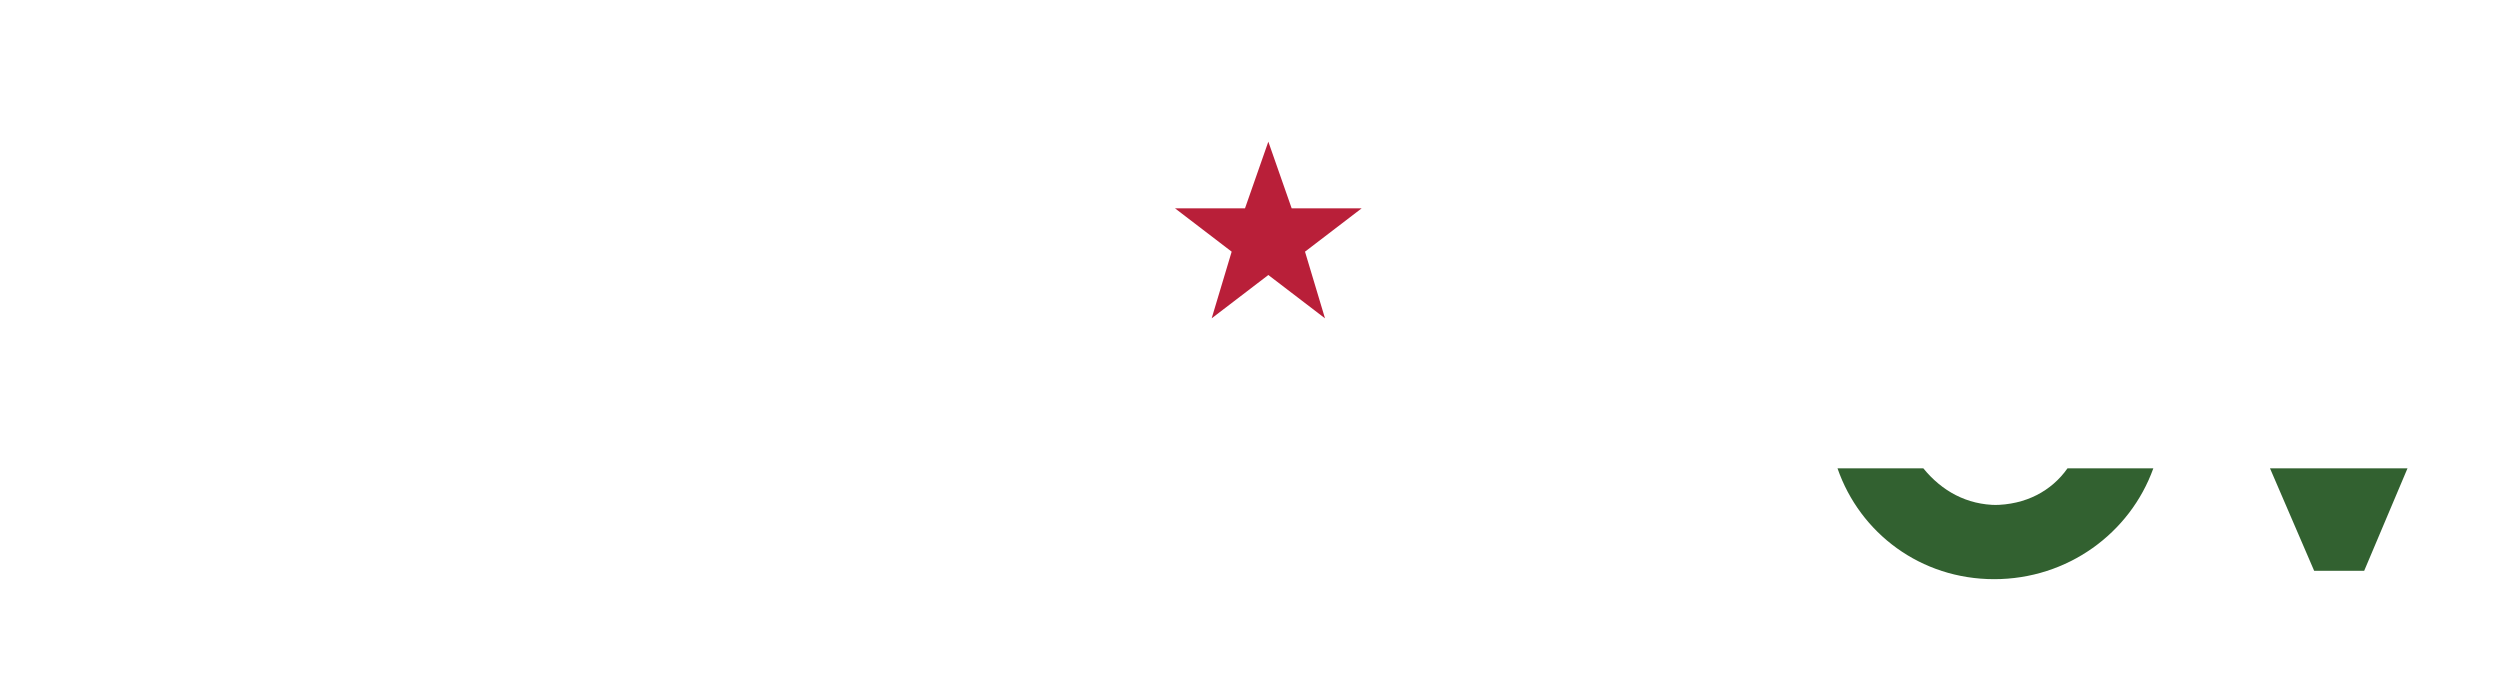
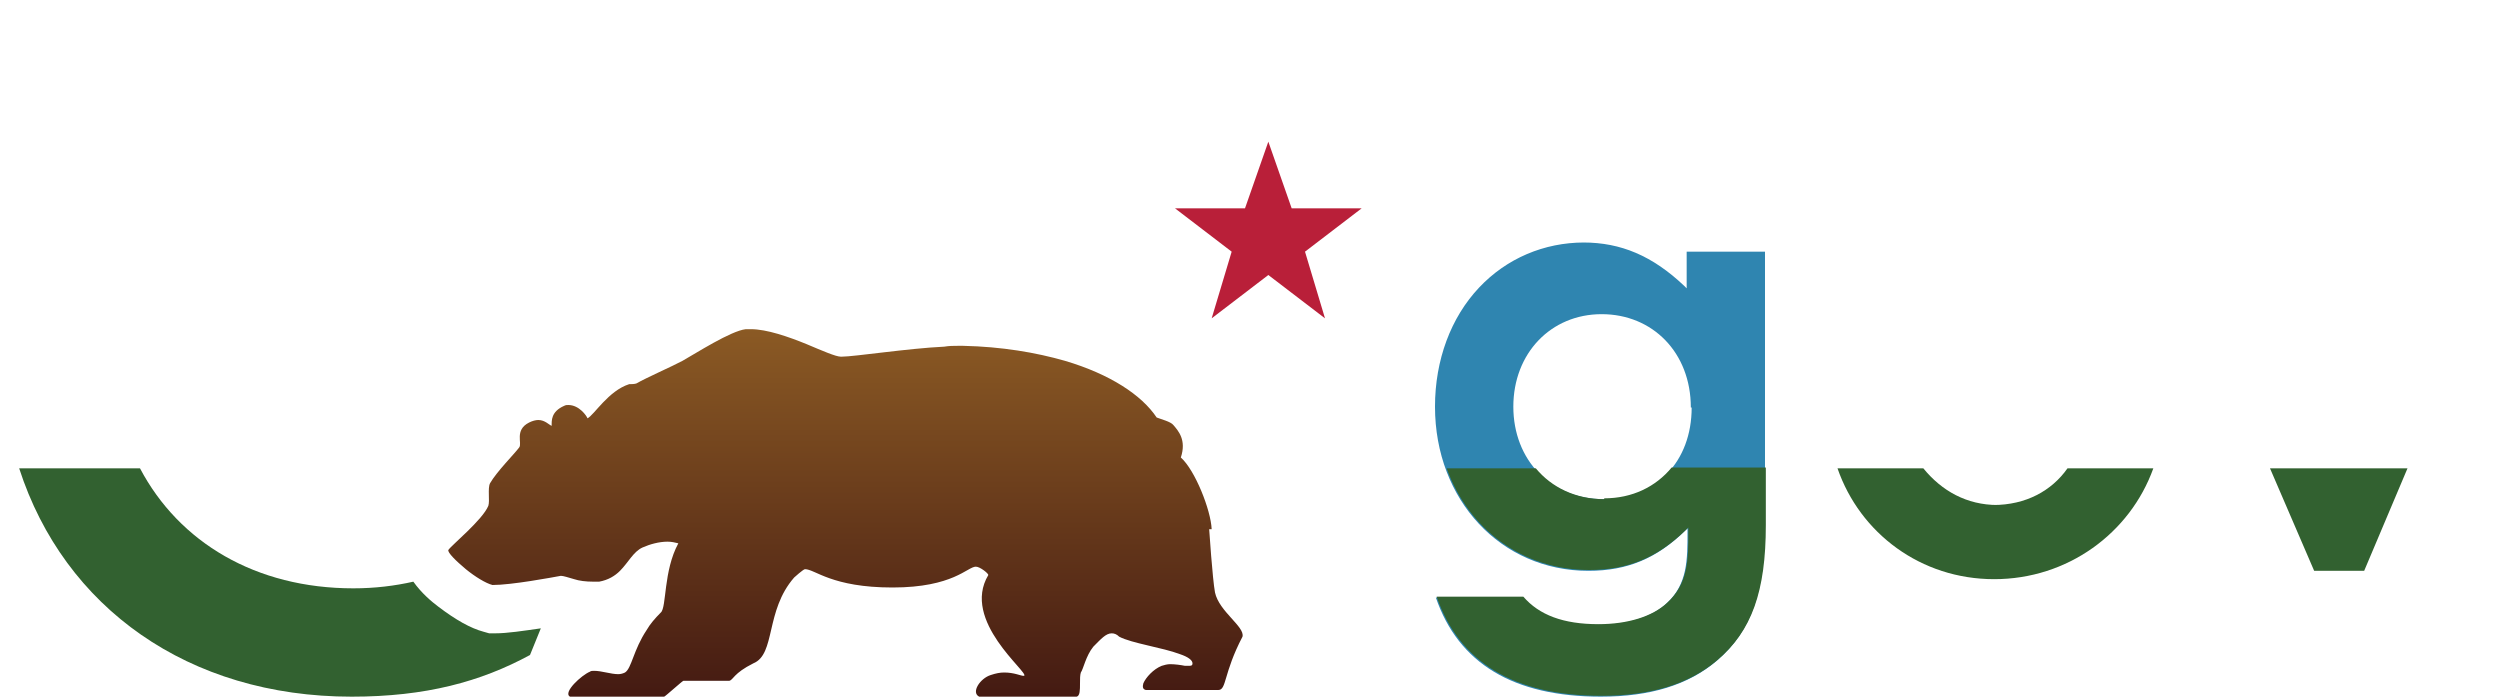
<svg xmlns="http://www.w3.org/2000/svg" id="Layer_1" data-name="Layer 1" viewBox="0 0 3000 836.7">
  <defs>
    <linearGradient id="grad1" x1="1016.9" y1="394.6" x2="1016.9" y2="836.4" gradientUnits="userSpaceOnUse">
      <stop offset="0" stop-color="#8b5a24" />
      <stop offset="1" stop-color="#441a12" />
    </linearGradient>
  </defs>
  <path fill="#B91F39" d="M1550 250l-28 -80l-28 80h-84l68 52l-24 80l68 -52l68 52l-24 -80l68 -52h-84Z" />
+   <g fill="#2f85b0">
+     <path d="M1901 291c-48 0-93 19-126 54-34 36-53 87-53 143 0 112 79 197 184 197 47 0 82-15 116-48l3-3v4c0 34 0 63-25 86-18 17-48 26-83 26-42 0-71-11-90-33h-104c27 79 93 119 198 119 59 0 105-14 139-43 41-35 58-82 58-162V302h-94v44l-3-3c-38-36-76-52-121-52ZM2030 489c0 65-43 110-106 110s-108-47-108-111 45-111 106-111 107 46 107 112Z" />
+     <path d="" />
+   </g>
+   <path fill="#326130" d="M422 836c89 0 155-18 214-50l13-32c-21 3-40 6-55 6h-7l-7-2c-15-4-33-14-54-30-8-6-20-16-30-30-22 5-46 8-72 8-117 0-209-55-256-144H23c54 167 203 274 399 274Z" />
+   <path fill="url(#grad1)" d="M1454 635c-1-23-20-71-37-86 7-21-3-32-9-39-3-4-15-7-20-9-18-27-56-52-110-68-35-10-76-17-122-18-2 0-4 0-7 0-5 0-10 0-16 1-43 2-108 12-123 12h-1c-6 0-22-7-41-15-22-9-48-18-67-18-2 0-4 0-6 0-18 2-60 29-76 38-11 6-45 21-55 27-2 1-7 1-9 1-25 8-42 37-50 41-1-3-10-16-23-16-2 0-3 0-5 1-16 7-15 18-15 24-3-1-8-7-16-7-3 0-7 1-11 3-18 9-8 25-12 30-6 8-27 29-35 43-3 6 0 21-2 27-7 17-44 47-48 53-1 3 9 13 21 23 11 9 24 17 32 19 23 0 71-9 82-11h0c3 0 9 2 16 4 6 2 14 3 23 3 2 0 5 0 7 0 11-2 19-7 25-13 10-10 16-23 27-28 9-4 20-7 30-7 5 0 9 1 13 2-18 33-14 77-21 83-7 7-13 14-17 21-16 24-18 46-26 51-2 1-5 2-8 2-9 0-20-4-29-4-2 0-4 0-5 1-10 4-33 25-24 30 3 0 40 0 79 0h34c1 0 22-19 23-19h55c5-1 5-9 29-21 27-11 14-63 49-103 0 0 11-10 13-10 12 0 32 22 105 22s90-25 100-25c5 0 15 8 15 10-33 55 49 117 43 121 0 0-1 0-1 0-3 0-11-4-23-4-5 0-10 1-16 3-13 4-24 21-14 26 3 0 35 0 68 0 18 0 36 0 49 0 4-1 4-8 4-16 0-5 0-10 1-13 3-4 6-20 15-31 9-9 15-16 22-16 3 0 6 1 9 4 15 8 52 13 73 21 9 3 15 7 15 11 0 3-2 3-5 3-1 0-3 0-4 0-5-1-12-2-18-2-3 0-7 1-10 2-10 4-19 14-22 21-1 4-1 7 3 8h87c10 0 6-20 29-64 3-12-28-30-33-53-3-16-7-76-7-76Z" />
  <g fill="#326130">
+     <path d="M1925 599c-34 0-63-14-82-37h-107c26 73 91 122 171 122 47 0 82-15 116-48l3-3v4c0 34 0 63-25 86-18 17-48 26-83 26-42 0-71-11-90-33h-104c27 79 93 119 198 119 59 0 105-14 139-43 41-35 58-82 58-162v-69h-113c-19 23-47 37-81 37Z" />
    <path d="M2397 606c-37 0-67-17-89-44h-103c27 78 100 133 188 133s163-55 191-133h-103c-19 27-50 44-89 44Z" />
    <polygon points="2777 685 2837 685 2889 562 2724 562 2777 685" />
  </g>
</svg>
